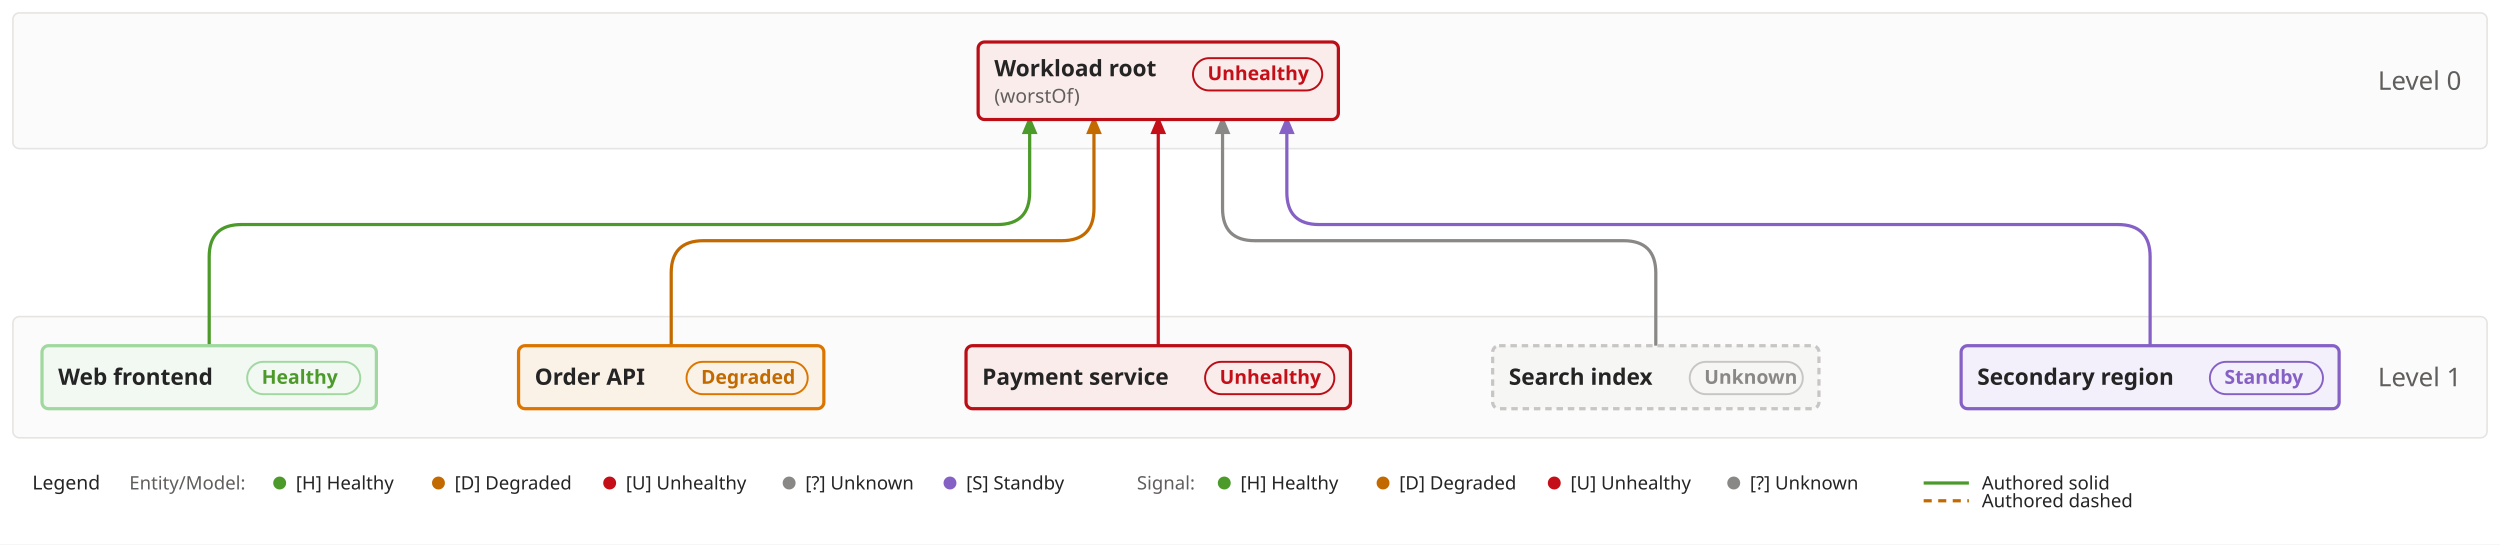
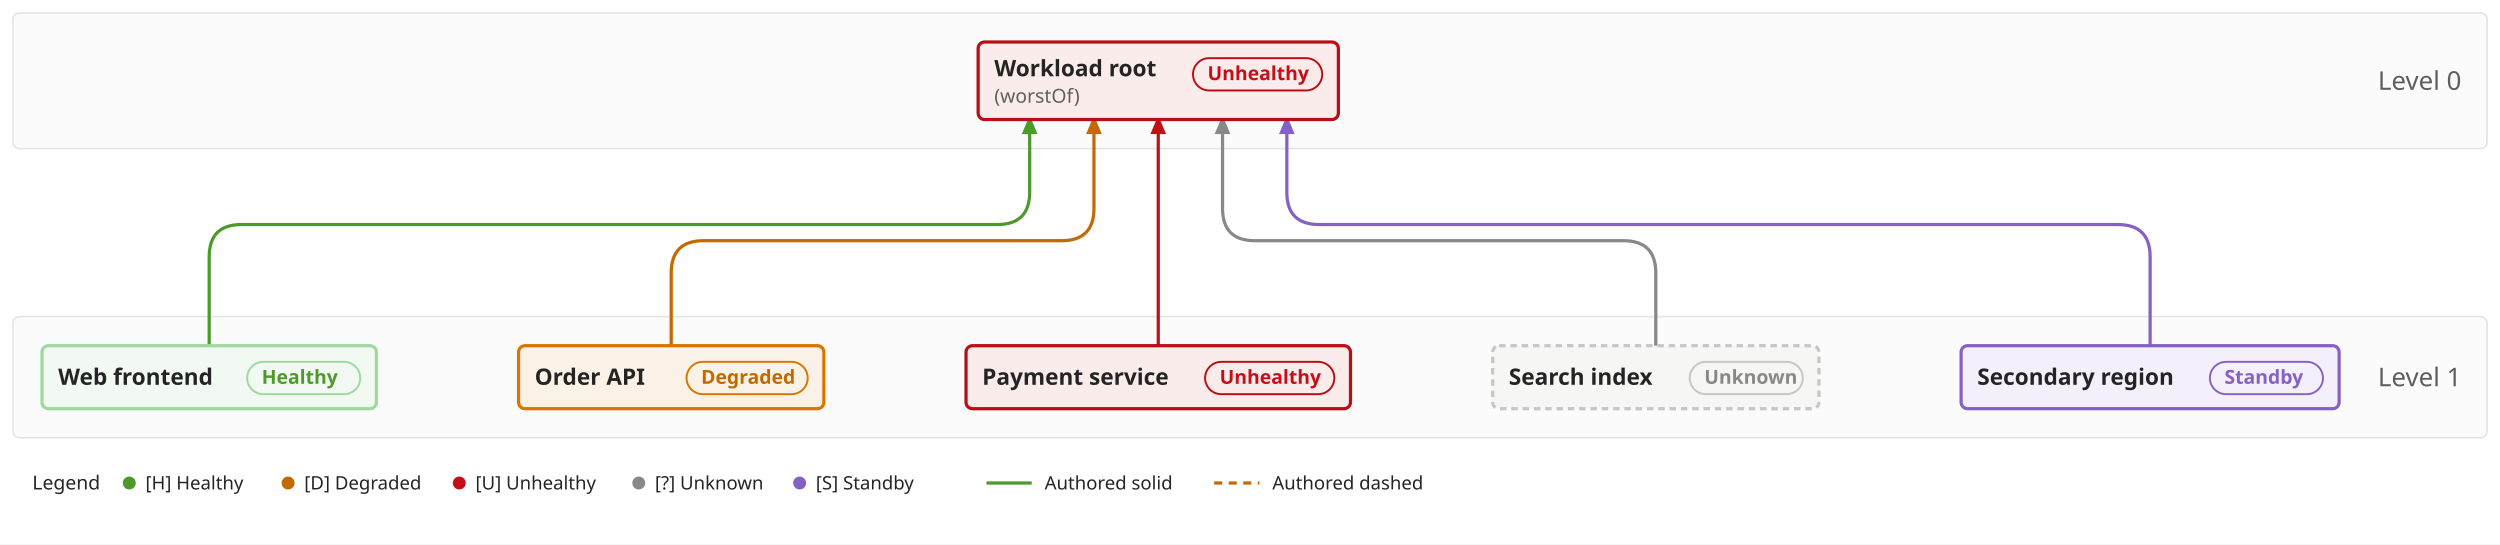
<svg xmlns="http://www.w3.org/2000/svg" class="pele pele-flowchart ahm-root" style="font-family:Segoe UI, Arial Unicode MS, Arial, sans-serif;color:#242424;font:16px sans-serif;letter-spacing:normal;word-spacing:normal;text-transform:none;direction:ltr;" fill="#242424" aria-roledescription="flowchart" role="img" aria-labelledby="ahm-d4c9b4388a-title ahm-d4c9b4388a-desc" data-ahm-theme="portal" viewBox="0 0 1547.59 337" width="1547.59" height="337">
  <rect class="ahm-bg" x="0" y="0" width="100%" height="100%" fill="#ffffff" />
  <g transform="translate(18,18)">
    <g class="pele-clusters">
      <g class="pele-cluster" data-id="lane_0">
        <rect x="-10" y="178" width="1531.59" height="75" fill="#faf9f8" fill-opacity="0.5" stroke="#e6e4e2" style="rx:4px;" />
        <text class="pele-cluster-label" fill="#605e5c" x="1454" y="221.1" text-anchor="start">Level 1</text>
      </g>
      <g class="pele-cluster" data-id="lane_1">
        <rect x="-10" y="-10" width="1531.59" height="84" fill="#faf9f8" fill-opacity="0.5" stroke="#e6e4e2" style="rx:4px;" />
        <text class="pele-cluster-label" fill="#605e5c" x="1454" y="37.6" text-anchor="start">Level 0</text>
      </g>
    </g>
    <g class="pele-edges" fill="none" stroke="#605e5c" stroke-linecap="round">
      <g class="pele-edge" data-id="L_ok_root_0" style="stroke:#4c9a2a;stroke-width:2px;">
        <path d="M111.5 196.0 L111.5 141.0 Q111.5 121.0 131.5 121.0 L599.4 121.0 Q619.4 121.0 619.4 101.0 L619.4 63.0" />
        <path class="pele-marker" d="M619.4,56L622.76,64L616.04,64Z" fill="#4c9a2a" stroke="#4c9a2a" />
      </g>
      <g class="pele-edge" data-id="L_slow_root_0" style="stroke:#c26a00;stroke-width:2px;">
        <path d="M397.5 196.0 L397.5 151.0 Q397.5 131.0 417.5 131.0 L639.2 131.0 Q659.2 131.0 659.2 111.0 L659.2 63.0" />
        <path class="pele-marker" d="M659.2,56L662.56,64L655.84,64Z" fill="#c26a00" stroke="#c26a00" />
      </g>
      <g class="pele-edge" data-id="L_down_root_0" style="stroke:#c50f18;stroke-width:2px;">
        <path d="M699.0 196.0 L699.0 63.0" />
        <path class="pele-marker" d="M699,56L702.36,64L695.64,64Z" fill="#c50f18" stroke="#c50f18" />
      </g>
      <g class="pele-edge" data-id="L_dark_root_0" style="stroke:#8a8886;stroke-width:2px;">
        <path d="M1007.0 196.0 L1007.0 151.0 Q1007.0 131.0 987.0 131.0 L758.8 131.0 Q738.8 131.0 738.8 111.0 L738.8 63.0" />
        <path class="pele-marker" d="M738.8,56L742.16,64L735.44,64Z" fill="#8a8886" stroke="#8a8886" />
      </g>
      <g class="pele-edge" data-id="L_spare_root_0" style="stroke:#8661c5;stroke-width:2px;">
        <path d="M1313.0 196.0 L1313.0 141.0 Q1313.0 121.0 1293.0 121.0 L798.6 121.0 Q778.6 121.0 778.6 101.0 L778.6 63.0" />
        <path class="pele-marker" d="M778.6,56L781.96,64L775.24,64Z" fill="#8661c5" stroke="#8661c5" />
      </g>
    </g>
    <g class="pele-nodes">
      <g class="pele-node pele-shape-rect ahm_healthy ahm_card state-healthy" data-id="ok" transform="translate(111.5,215.5)">
        <rect x="-103.5" y="-19.5" width="207" height="39" fill="#ffffff" stroke="#e6e4e2" style="rx:4px;fill:#f2f8f2;stroke:#a0d8a0;stroke-width:2px;" />
        <g class="ahm-node-content">
          <defs class="ahm-node-clips" />
          <g class="ahm-entity-header entity-state-healthy">
            <text class="ahm-entity-title" x="-93.5" y="4.7" font-size="14" fill="#242424" text-anchor="start" font-weight="700">
              <tspan x="-93.5" y="4.7">Web frontend</tspan>
            </text>
            <rect class="ahm-entity-status-badge entity-state-healthy" x="23.5" y="-9.5" width="70" height="20" rx="10" ry="10" fill="#f2f8f2" stroke="#a0d8a0" stroke-width="1.2" />
            <text class="ahm-entity-status-text entity-state-healthy" x="32.5" y="4.1" font-size="12" font-weight="600" fill="#4c9a2a" text-anchor="start">Healthy</text>
          </g>
        </g>
      </g>
      <g class="pele-node pele-shape-rect ahm_degraded ahm_card state-degraded" data-id="slow" transform="translate(397.5,215.5)">
        <rect x="-94.5" y="-19.5" width="189" height="39" fill="#ffffff" stroke="#e6e4e2" style="rx:4px;fill:#fbf2e7;stroke:#db7500;stroke-width:2px;" />
        <g class="ahm-node-content">
          <defs class="ahm-node-clips" />
          <g class="ahm-entity-header entity-state-degraded">
            <text class="ahm-entity-title" x="-84.5" y="4.7" font-size="14" fill="#242424" text-anchor="start" font-weight="700">
              <tspan x="-84.5" y="4.7">Order API</tspan>
            </text>
            <rect class="ahm-entity-status-badge entity-state-degraded" x="9.5" y="-9.5" width="75" height="20" rx="10" ry="10" fill="#fbf2e7" stroke="#db7500" stroke-width="1.2" />
            <text class="ahm-entity-status-text entity-state-degraded" x="18.5" y="4.1" font-size="12" font-weight="600" fill="#c26a00" text-anchor="start">Degraded</text>
          </g>
        </g>
      </g>
      <g class="pele-node pele-shape-rect ahm_unhealthy ahm_card state-unhealthy" data-id="down" transform="translate(699,215.5)">
        <rect x="-119" y="-19.5" width="238" height="39" fill="#ffffff" stroke="#e6e4e2" style="rx:4px;fill:#faeceb;stroke:#ba0d16;stroke-width:2px;" />
        <g class="ahm-node-content">
          <defs class="ahm-node-clips" />
          <g class="ahm-entity-header entity-state-unhealthy">
            <text class="ahm-entity-title" x="-109" y="4.7" font-size="14" fill="#242424" text-anchor="start" font-weight="700">
              <tspan x="-109" y="4.7">Payment service</tspan>
            </text>
            <rect class="ahm-entity-status-badge entity-state-unhealthy" x="29" y="-9.5" width="80" height="20" rx="10" ry="10" fill="#faeceb" stroke="#ba0d16" stroke-width="1.2" />
            <text class="ahm-entity-status-text entity-state-unhealthy" x="38" y="4.1" font-size="12" font-weight="600" fill="#c50f18" text-anchor="start">Unhealthy</text>
          </g>
        </g>
      </g>
      <g class="pele-node pele-shape-rect ahm_unknown ahm_card state-unknown" data-id="dark" transform="translate(1007,215.5)">
        <rect x="-101" y="-19.5" width="202" height="39" fill="#ffffff" stroke="#e6e4e2" style="rx:4px;fill:#f6f6f5;stroke:#c8c6c4;stroke-width:2px;stroke-dasharray:4 3;" />
        <g class="ahm-node-content">
          <defs class="ahm-node-clips" />
          <g class="ahm-entity-header entity-state-unknown">
            <text class="ahm-entity-title" x="-91" y="4.7" font-size="14" fill="#242424" text-anchor="start" font-weight="700">
              <tspan x="-91" y="4.7">Search index</tspan>
            </text>
            <rect class="ahm-entity-status-badge entity-state-unknown" x="21" y="-9.5" width="70" height="20" rx="10" ry="10" fill="#f6f6f5" stroke="#c8c6c4" stroke-width="1.2" />
            <text class="ahm-entity-status-text entity-state-unknown" x="30" y="4.1" font-size="12" font-weight="600" fill="#8a8886" text-anchor="start">Unknown</text>
          </g>
        </g>
      </g>
      <g class="pele-node pele-shape-rect ahm_standby ahm_card state-standby" data-id="spare" transform="translate(1313,215.5)">
        <rect x="-117" y="-19.5" width="234" height="39" fill="#ffffff" stroke="#e6e4e2" style="rx:4px;fill:#f4f0fb;stroke:#8661c5;stroke-width:2px;" />
        <g class="ahm-node-content">
          <defs class="ahm-node-clips" />
          <g class="ahm-entity-header entity-state-standby">
            <text class="ahm-entity-title" x="-107" y="4.7" font-size="14" fill="#242424" text-anchor="start" font-weight="700">
              <tspan x="-107" y="4.7">Secondary region</tspan>
            </text>
            <rect class="ahm-entity-status-badge entity-state-standby" x="37" y="-9.5" width="70" height="20" rx="10" ry="10" fill="#f4f0fb" stroke="#8661c5" stroke-width="1.2" />
            <text class="ahm-entity-status-text entity-state-standby" x="46" y="4.1" font-size="12" font-weight="600" fill="#8661c5" text-anchor="start">Standby</text>
          </g>
        </g>
      </g>
      <g class="pele-node pele-shape-rect ahm_unhealthy ahm_card state-unhealthy" data-id="root" transform="translate(699,32)">
        <rect x="-111.5" y="-24" width="223" height="48" fill="#ffffff" stroke="#e6e4e2" style="rx:4px;fill:#faeceb;stroke:#ba0d16;stroke-width:2px;" />
        <g class="ahm-node-content">
          <defs class="ahm-node-clips" />
          <g class="ahm-entity-header entity-state-unhealthy">
            <text class="ahm-entity-title" x="-101.5" y="-2.8" font-size="14" fill="#242424" text-anchor="start" font-weight="700">
              <tspan x="-101.5" y="-2.8">Workload root</tspan>
            </text>
            <text class="ahm-entity-qualifier" x="-101.5" y="13.6" font-size="12" fill="#605e5c" text-anchor="start" font-weight="500">
              <tspan x="-101.5" y="13.6">(worstOf)</tspan>
            </text>
            <rect class="ahm-entity-status-badge entity-state-unhealthy" x="21.5" y="-14" width="80" height="20" rx="10" ry="10" fill="#faeceb" stroke="#ba0d16" stroke-width="1.2" />
            <text class="ahm-entity-status-text entity-state-unhealthy" x="30.5" y="-0.4" font-size="12" font-weight="600" fill="#c50f18" text-anchor="start">Unhealthy</text>
          </g>
        </g>
      </g>
    </g>
  </g>
  <g class="ahm-legend" transform="translate(0,0)">
    <text x="20" y="303" font-size="12" fill="#242424">Legend</text>
-     <text x="80.04" y="303" font-size="11.5" fill="#605e5c">Entity/Model:</text>
-     <g transform="translate(173.13,299)">
+     <g transform="translate(80.04,299)">
      <circle cx="0" cy="0" r="4" fill="#4c9a2a" />
      <text x="10" y="4" font-size="11.5" fill="#242424">[H] Healthy</text>
    </g>
-     <g transform="translate(271.42,299)">
+     <g transform="translate(178.34,299)">
      <circle cx="0" cy="0" r="4" fill="#c26a00" />
      <text x="10" y="4" font-size="11.5" fill="#242424">[D] Degraded</text>
    </g>
-     <g transform="translate(377.41,299)">
+     <g transform="translate(284.32,299)">
      <circle cx="0" cy="0" r="4" fill="#c50f18" />
      <text x="10" y="4" font-size="11.5" fill="#242424">[U] Unhealthy</text>
    </g>
-     <g transform="translate(488.5,299)">
+     <g transform="translate(395.41,299)">
      <circle cx="0" cy="0" r="4" fill="#8a8886" />
      <text x="10" y="4" font-size="11.5" fill="#242424">[?] Unknown</text>
    </g>
-     <g transform="translate(588.08,299)">
+     <g transform="translate(495,299)">
      <circle cx="0" cy="0" r="4" fill="#8661c5" />
      <text x="10" y="4" font-size="11.5" fill="#242424">[S] Standby</text>
    </g>
-     <text x="703.76" y="303" font-size="11.5" fill="#605e5c">Signal:</text>
-     <g transform="translate(757.87,299)">
-       <circle cx="0" cy="0" r="4" fill="#4c9a2a" />
-       <text x="10" y="4" font-size="11.5" fill="#242424">[H] Healthy</text>
-     </g>
-     <g transform="translate(856.16,299)">
-       <circle cx="0" cy="0" r="4" fill="#c26a00" />
-       <text x="10" y="4" font-size="11.5" fill="#242424">[D] Degraded</text>
-     </g>
-     <g transform="translate(962.15,299)">
-       <circle cx="0" cy="0" r="4" fill="#c50f18" />
-       <text x="10" y="4" font-size="11.5" fill="#242424">[U] Unhealthy</text>
-     </g>
-     <g transform="translate(1073.24,299)">
-       <circle cx="0" cy="0" r="4" fill="#8a8886" />
-       <text x="10" y="4" font-size="11.5" fill="#242424">[?] Unknown</text>
-     </g>
-     <g transform="translate(1190.82,299)">
+     <g transform="translate(610.68,299)">
      <line x1="0" y1="0" x2="28" y2="0" stroke="#4c9a2a" stroke-width="2" />
      <text x="36" y="4" font-size="11.5" fill="#242424">Authored solid</text>
    </g>
-     <g transform="translate(1190.82,310)">
+     <g transform="translate(751.62,299)">
      <line x1="0" y1="0" x2="28" y2="0" stroke="#c26a00" stroke-width="2" stroke-dasharray="5 4" />
      <text x="36" y="4" font-size="11.5" fill="#242424">Authored dashed</text>
    </g>
  </g>
</svg>
